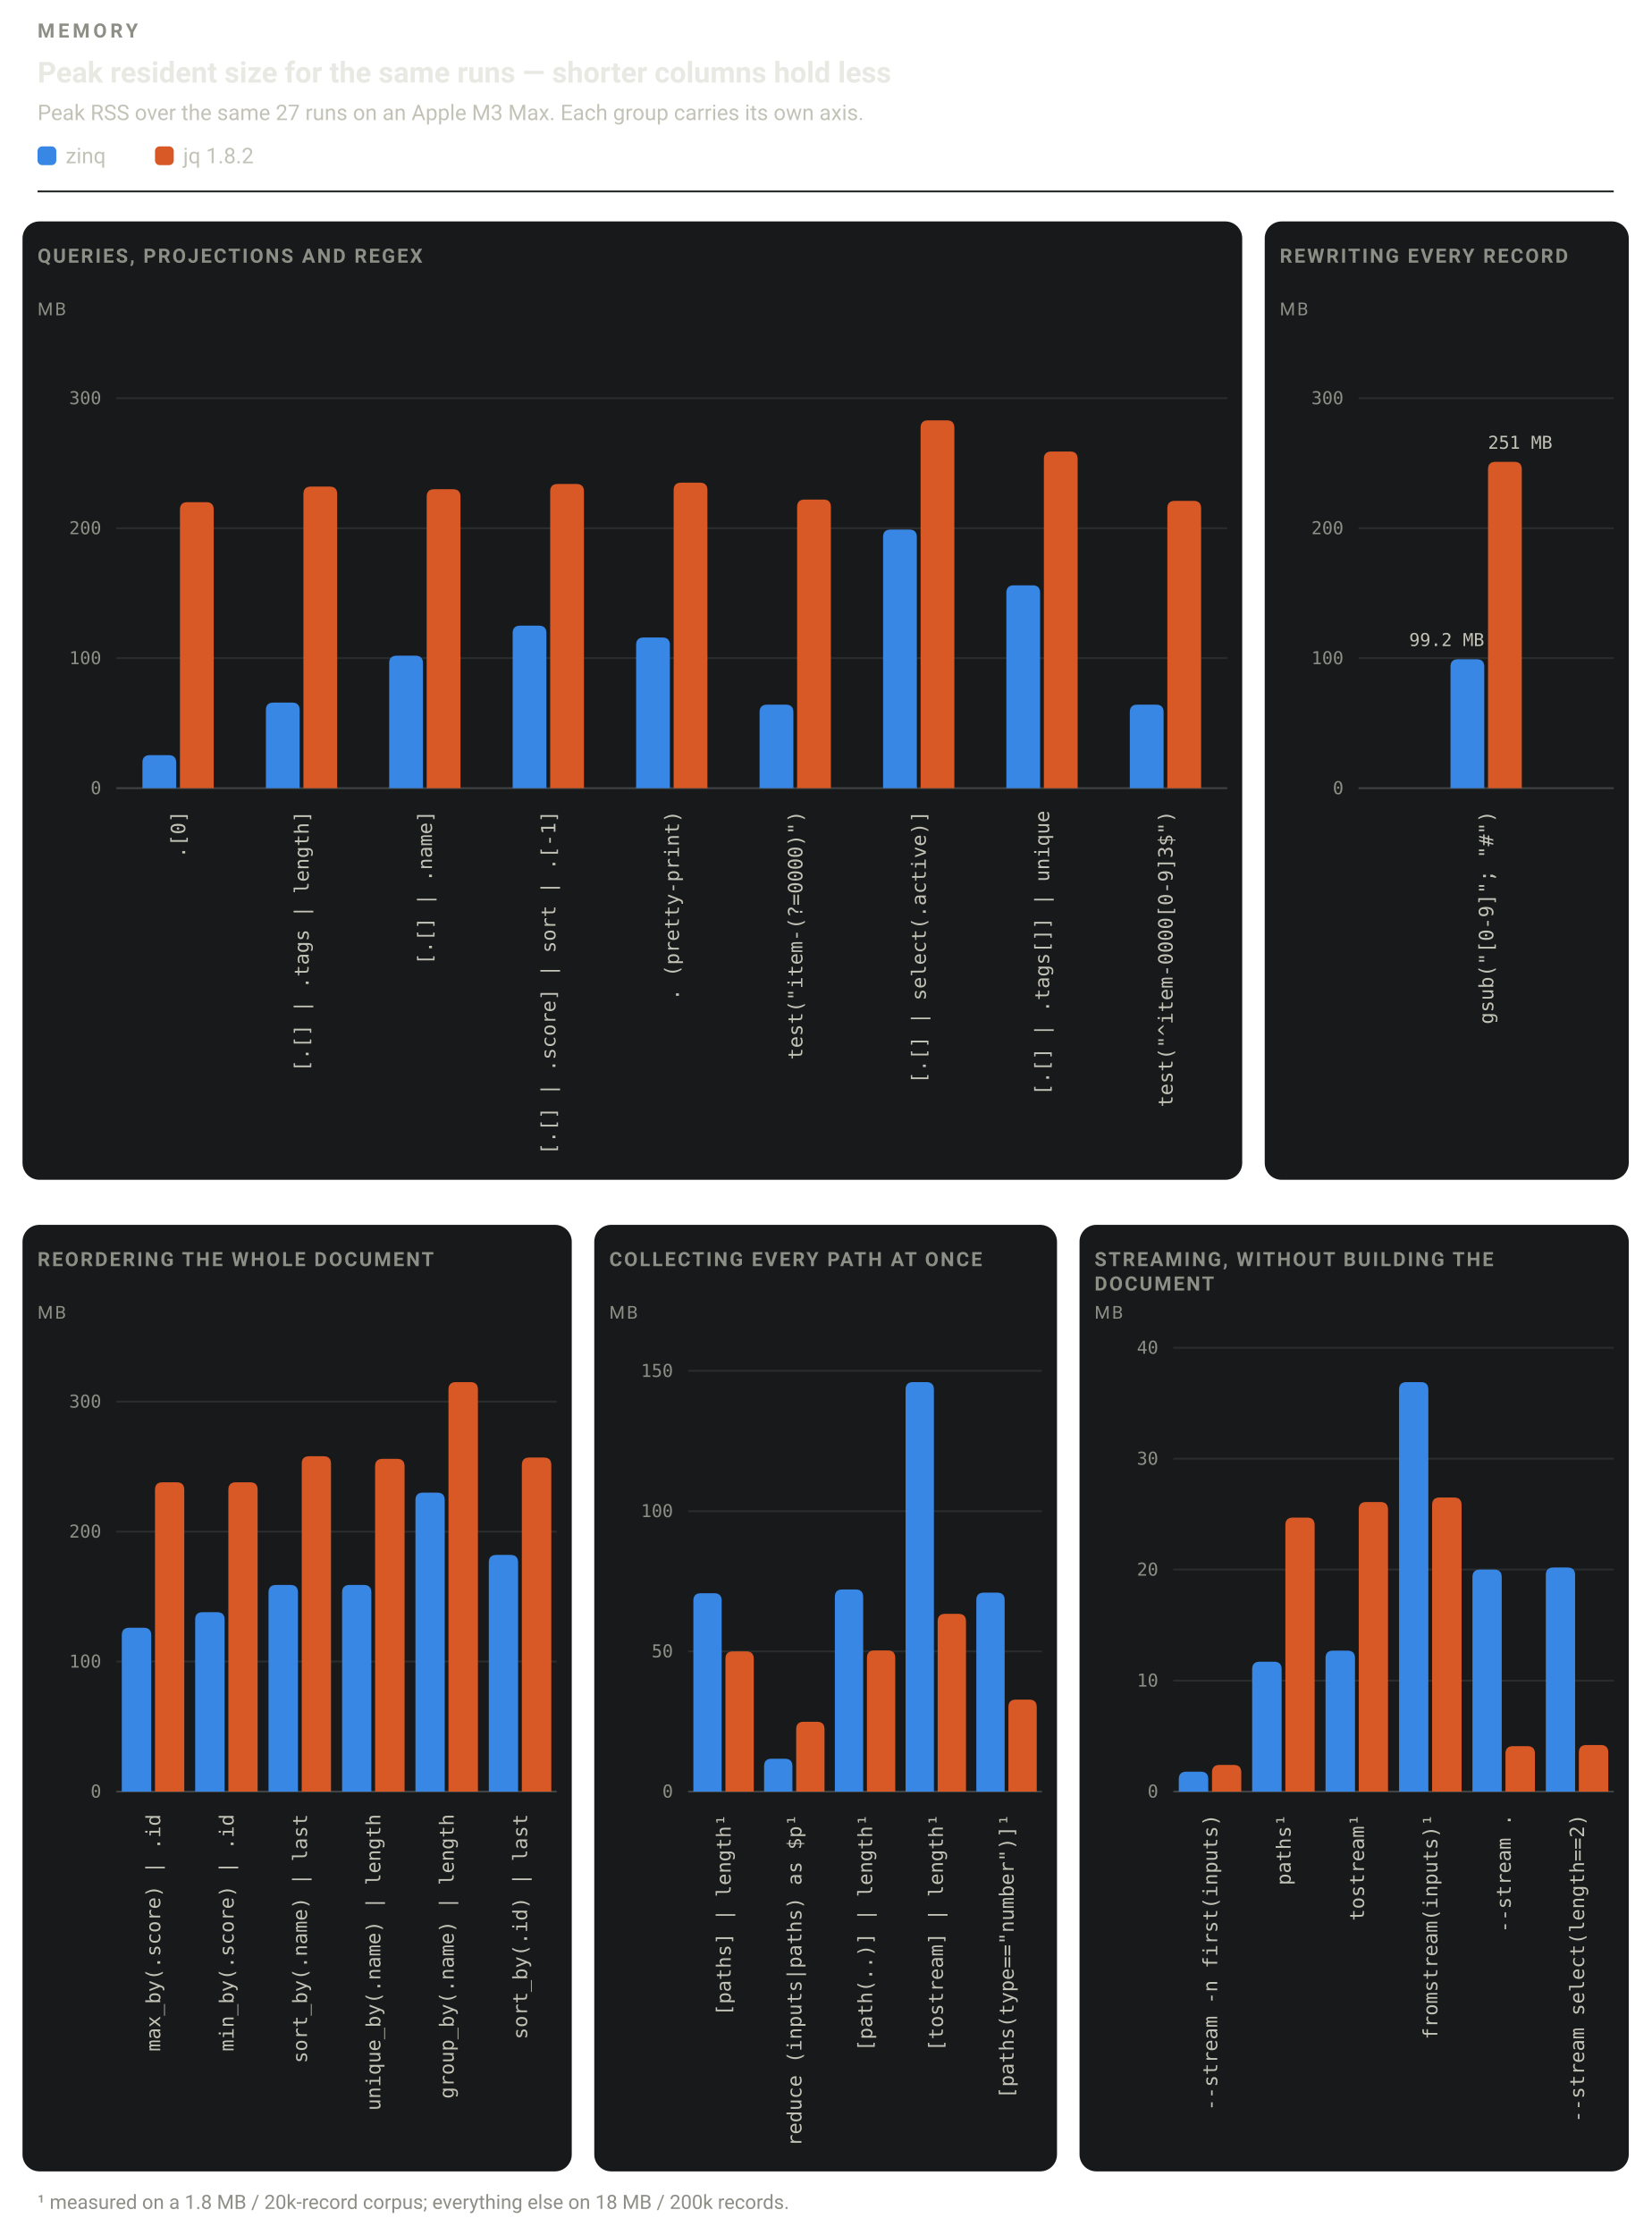
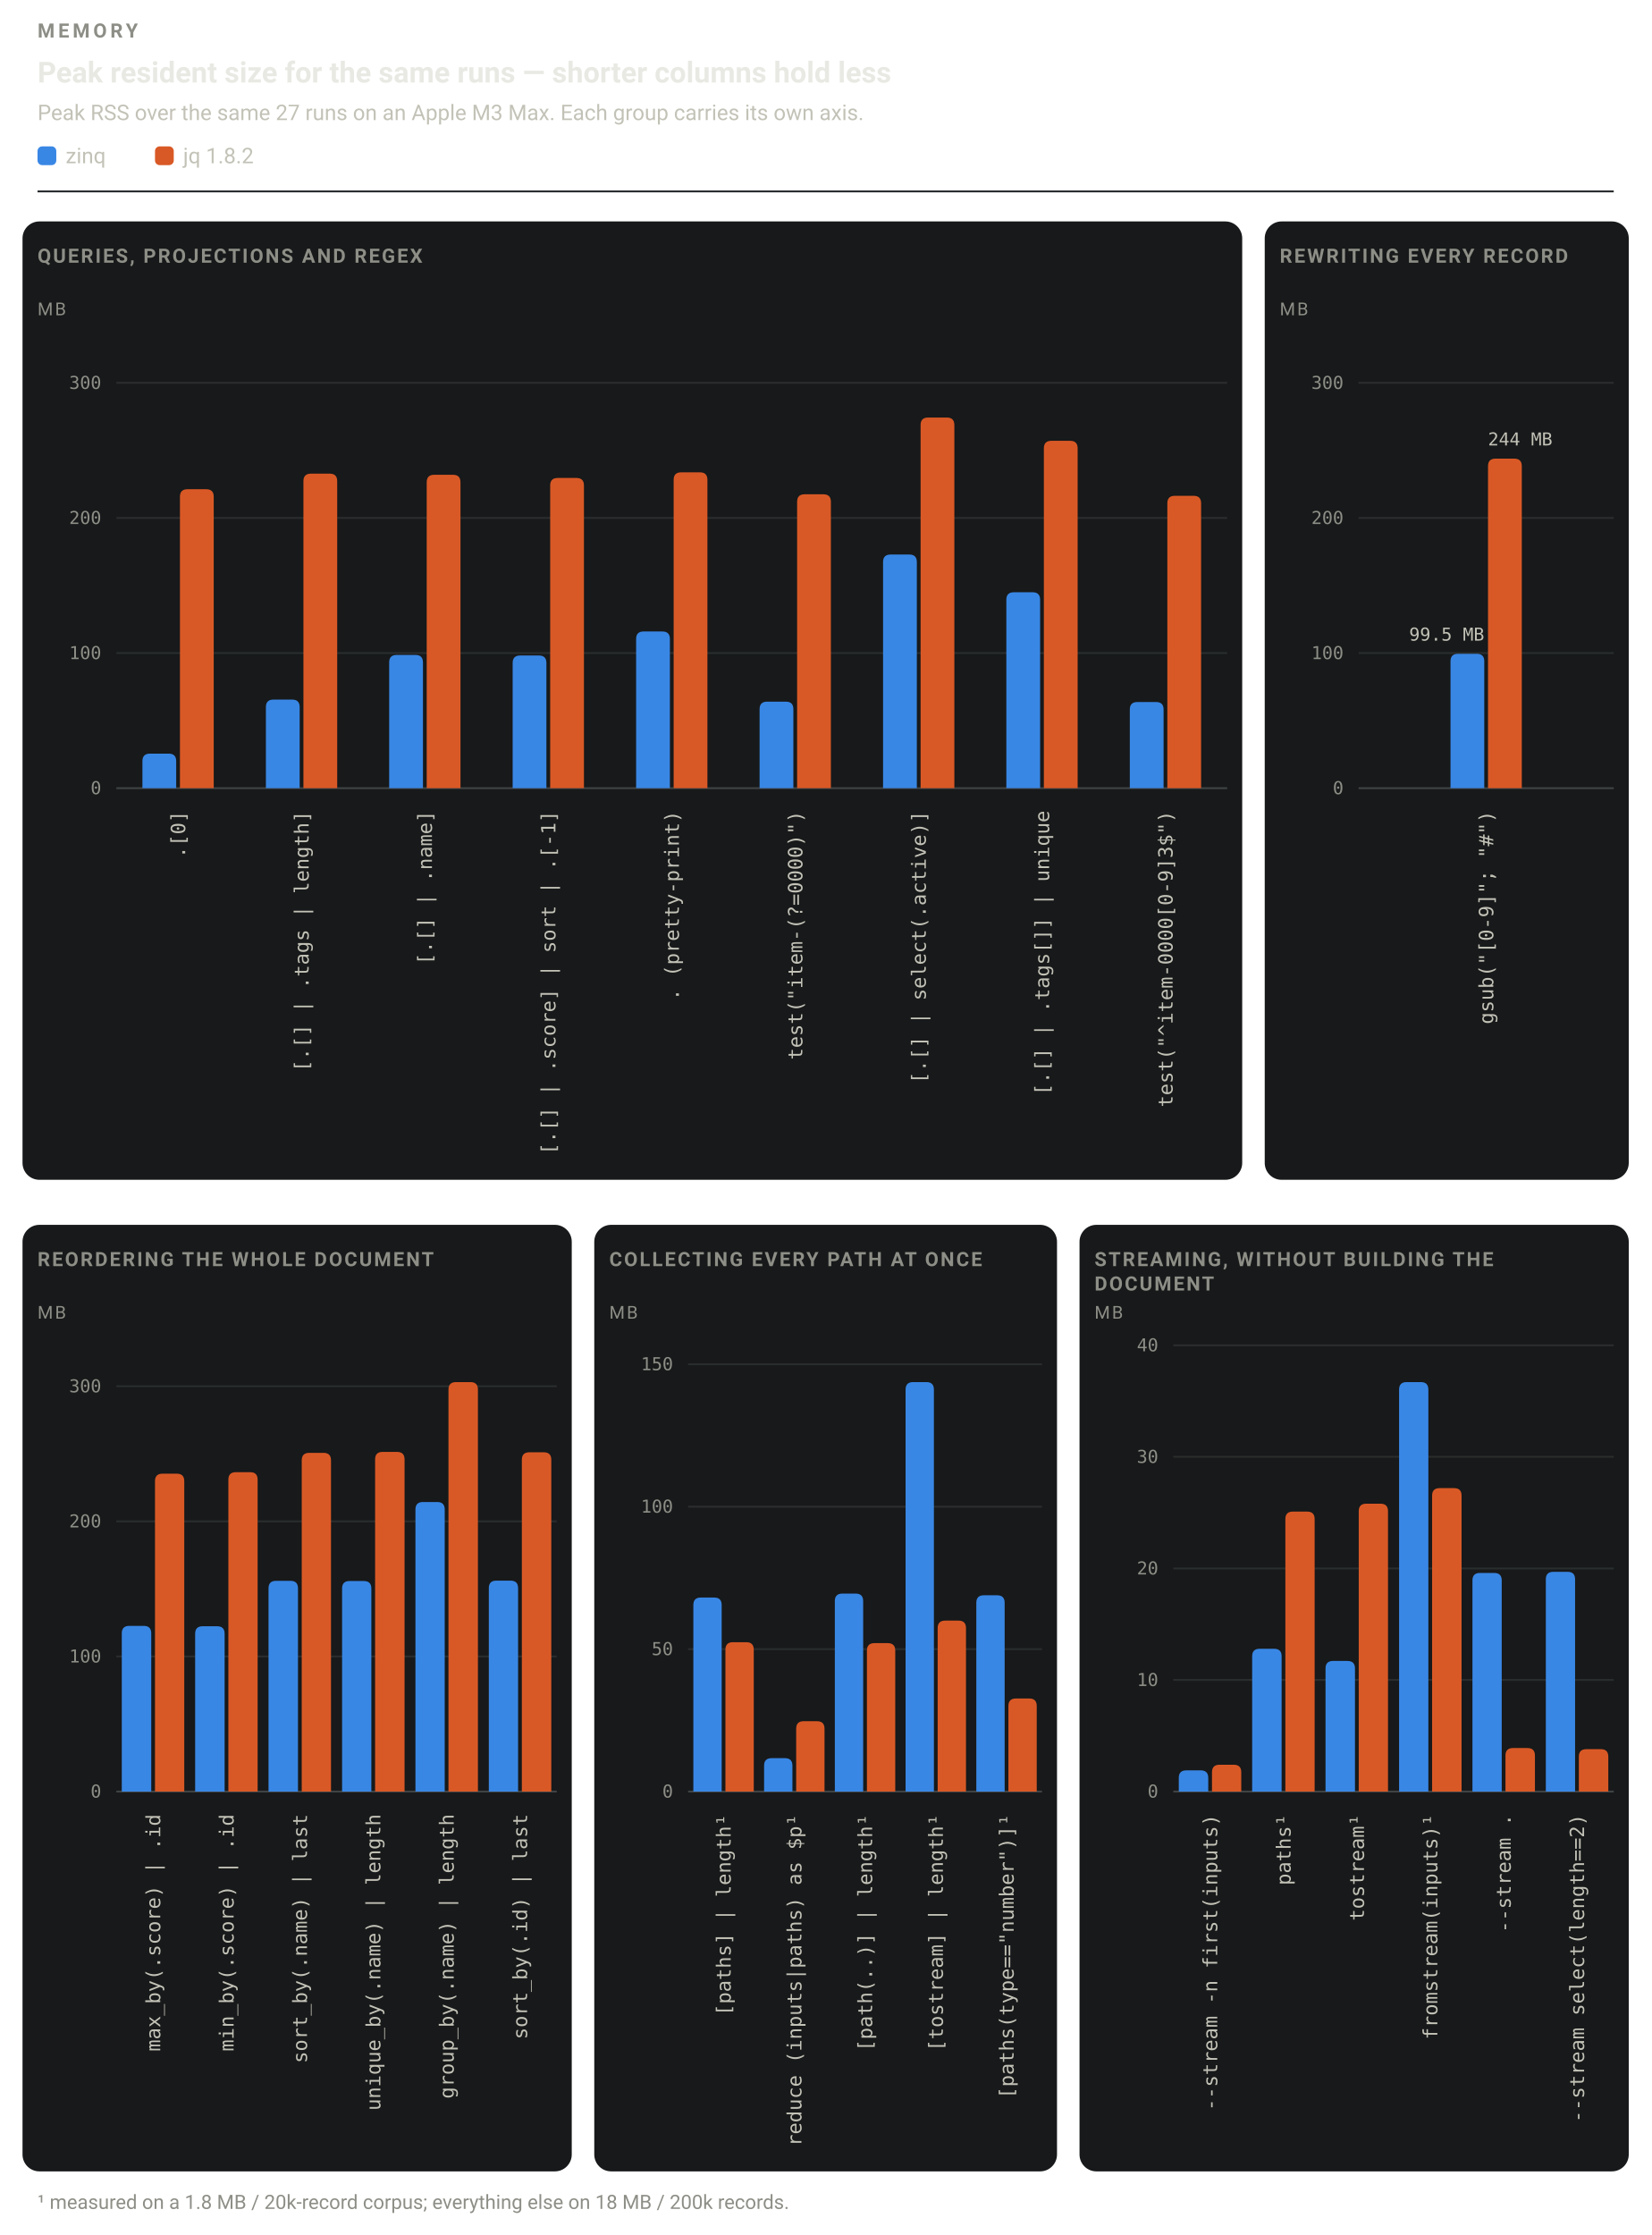
<svg xmlns="http://www.w3.org/2000/svg" width="880" height="1191" viewBox="0 0 880 1191" role="img" aria-label="Peak resident memory for the same 27 runs, zinq against jq 1.8.2. zinq is ahead on 20 of 27 for memory held.">
  <text x="20" y="20" font-family="ui-sans-serif, system-ui, -apple-system, Segoe UI, Roboto, sans-serif" font-size="10.5" font-weight="600" letter-spacing="1.8" fill="#8d8e86">MEMORY</text>
  <text x="20" y="44" font-family="ui-sans-serif, system-ui, -apple-system, Segoe UI, Roboto, sans-serif" font-size="15.5" font-weight="600" fill="#e9e9e4">Peak resident size for the same runs — shorter columns hold less</text>
  <text x="20" y="64" font-family="ui-sans-serif, system-ui, -apple-system, Segoe UI, Roboto, sans-serif" font-size="11.5" fill="#c3c2b7">Peak RSS over the same 27 runs on an Apple M3 Max. Each group carries its own axis.</text>
  <rect x="20" y="78" width="10" height="10" rx="2.5" fill="#3987e5" />
  <text x="35" y="87" font-family="ui-sans-serif, system-ui, -apple-system, Segoe UI, Roboto, sans-serif" font-size="11.5" fill="#c3c2b7">zinq</text>
  <rect x="82.6" y="78" width="10" height="10" rx="2.5" fill="#d95926" />
  <text x="97.6" y="87" font-family="ui-sans-serif, system-ui, -apple-system, Segoe UI, Roboto, sans-serif" font-size="11.5" fill="#c3c2b7">jq 1.8.2</text>
  <line x1="20" y1="102" x2="860" y2="102" stroke="#26292a" stroke-width="1" />
  <rect x="12.0" y="118" width="650.0" height="510.7" rx="9" fill="#17191a" />
  <text x="20" y="140" font-family="ui-sans-serif, system-ui, -apple-system, Segoe UI, Roboto, sans-serif" font-size="10.5" font-weight="600" letter-spacing="1" fill="#8d8e86">QUERIES, PROJECTIONS AND REGEX</text>
  <text x="20" y="168" font-family="ui-sans-serif, system-ui, -apple-system, Segoe UI, Roboto, sans-serif" font-size="9.5" letter-spacing="1" fill="#8d8e86">MB</text>
  <text x="54" y="423.2" font-family="ui-monospace, SFMono-Regular, Menlo, Consolas, monospace" font-size="9.5" text-anchor="end" fill="#8d8e86">0</text>
-   <line x1="62.0" y1="350.7" x2="654.0" y2="350.7" stroke="#2a2d2d" stroke-width="1" />
-   <text x="54" y="353.936" font-family="ui-monospace, SFMono-Regular, Menlo, Consolas, monospace" font-size="9.5" text-anchor="end" fill="#8d8e86">100</text>
-   <line x1="62.0" y1="281.5" x2="654.0" y2="281.5" stroke="#2a2d2d" stroke-width="1" />
-   <text x="54" y="284.672" font-family="ui-monospace, SFMono-Regular, Menlo, Consolas, monospace" font-size="9.5" text-anchor="end" fill="#8d8e86">200</text>
-   <line x1="62.0" y1="212.2" x2="654.0" y2="212.2" stroke="#2a2d2d" stroke-width="1" />
-   <text x="54" y="215.408" font-family="ui-monospace, SFMono-Regular, Menlo, Consolas, monospace" font-size="9.5" text-anchor="end" fill="#8d8e86">300</text>
+   <line x1="62.0" y1="348.0" x2="654.0" y2="348.0" stroke="#2a2d2d" stroke-width="1" />
+   <text x="54" y="351.217" font-family="ui-monospace, SFMono-Regular, Menlo, Consolas, monospace" font-size="9.5" text-anchor="end" fill="#8d8e86">100</text>
+   <line x1="62.0" y1="276.0" x2="654.0" y2="276.0" stroke="#2a2d2d" stroke-width="1" />
+   <text x="54" y="279.233" font-family="ui-monospace, SFMono-Regular, Menlo, Consolas, monospace" font-size="9.5" text-anchor="end" fill="#8d8e86">200</text>
+   <line x1="62.0" y1="204.0" x2="654.0" y2="204.0" stroke="#2a2d2d" stroke-width="1" />
+   <text x="54" y="207.25" font-family="ui-monospace, SFMono-Regular, Menlo, Consolas, monospace" font-size="9.5" text-anchor="end" fill="#8d8e86">300</text>
  <line x1="62.0" y1="420.0" x2="654.0" y2="420.0" stroke="#3f4344" stroke-width="1" />
-   <path d="M75.9 420.0L75.9 406.4Q75.9 402.4 79.9 402.4L89.9 402.4Q93.9 402.4 93.9 406.4L93.9 420.0Z" fill="#3987e5" />
-   <path d="M95.9 420.0L95.9 271.6Q95.9 267.6 99.9 267.6L109.9 267.6Q113.9 267.6 113.9 271.6L113.9 420.0Z" fill="#d95926" />
-   <path d="M141.7 420.0L141.7 378.4Q141.7 374.4 145.7 374.4L155.7 374.4Q159.7 374.4 159.7 378.4L159.7 420.0Z" fill="#3987e5" />
-   <path d="M161.7 420.0L161.7 263.3Q161.7 259.3 165.7 259.3L175.7 259.3Q179.7 259.3 179.7 263.3L179.7 420.0Z" fill="#d95926" />
-   <path d="M207.4 420.0L207.4 353.4Q207.4 349.4 211.4 349.4L221.4 349.4Q225.4 349.4 225.4 353.4L225.4 420.0Z" fill="#3987e5" />
-   <path d="M227.4 420.0L227.4 264.7Q227.4 260.7 231.4 260.7L241.4 260.7Q245.4 260.7 245.4 264.7L245.4 420.0Z" fill="#d95926" />
-   <path d="M273.2 420.0L273.2 337.4Q273.2 333.4 277.2 333.4L287.2 333.4Q291.2 333.4 291.2 337.4L291.2 420.0Z" fill="#3987e5" />
-   <path d="M293.2 420.0L293.2 261.9Q293.2 257.9 297.2 257.9L307.2 257.9Q311.2 257.9 311.2 261.9L311.2 420.0Z" fill="#d95926" />
-   <path d="M339.0 420.0L339.0 343.7Q339.0 339.7 343.0 339.7L353.0 339.7Q357.0 339.7 357.0 343.7L357.0 420.0Z" fill="#3987e5" />
-   <path d="M359.0 420.0L359.0 261.2Q359.0 257.2 363.0 257.2L373.0 257.2Q377.0 257.2 377.0 261.2L377.0 420.0Z" fill="#d95926" />
-   <path d="M404.8 420.0L404.8 379.5Q404.8 375.5 408.8 375.5L418.8 375.5Q422.8 375.5 422.8 379.5L422.8 420.0Z" fill="#3987e5" />
-   <path d="M424.8 420.0L424.8 270.2Q424.8 266.2 428.8 266.2L438.8 266.2Q442.8 266.2 442.8 270.2L442.8 420.0Z" fill="#d95926" />
-   <path d="M470.6 420.0L470.6 286.2Q470.6 282.2 474.6 282.2L484.6 282.2Q488.6 282.2 488.6 286.2L488.6 420.0Z" fill="#3987e5" />
-   <path d="M490.6 420.0L490.6 228.0Q490.6 224.0 494.6 224.0L504.6 224.0Q508.6 224.0 508.6 228.0L508.6 420.0Z" fill="#d95926" />
-   <path d="M536.3 420.0L536.3 315.9Q536.3 311.9 540.3 311.9L550.3 311.9Q554.3 311.9 554.3 315.9L554.3 420.0Z" fill="#3987e5" />
-   <path d="M556.3 420.0L556.3 244.6Q556.3 240.6 560.3 240.6L570.3 240.6Q574.3 240.6 574.3 244.6L574.3 420.0Z" fill="#d95926" />
-   <path d="M602.1 420.0L602.1 379.5Q602.1 375.5 606.1 375.5L616.1 375.5Q620.1 375.5 620.1 379.5L620.1 420.0Z" fill="#3987e5" />
-   <path d="M622.1 420.0L622.1 270.9Q622.1 266.9 626.1 266.9L636.1 266.9Q640.1 266.9 640.1 270.9L640.1 420.0Z" fill="#d95926" />
+   <path d="M75.9 420.0L75.9 405.6Q75.9 401.6 79.9 401.6L89.9 401.6Q93.9 401.6 93.9 405.6L93.9 420.0Z" fill="#3987e5" />
+   <path d="M95.9 420.0L95.9 264.7Q95.9 260.7 99.9 260.7L109.9 260.7Q113.9 260.7 113.9 264.7L113.9 420.0Z" fill="#d95926" />
+   <path d="M141.7 420.0L141.7 376.8Q141.7 372.8 145.7 372.8L155.7 372.8Q159.7 372.8 159.7 376.8L159.7 420.0Z" fill="#3987e5" />
+   <path d="M161.7 420.0L161.7 256.4Q161.7 252.4 165.7 252.4L175.7 252.4Q179.7 252.4 179.7 256.4L179.7 420.0Z" fill="#d95926" />
+   <path d="M207.4 420.0L207.4 353.0Q207.4 349.0 211.4 349.0L221.4 349.0Q225.4 349.0 225.4 353.0L225.4 420.0Z" fill="#3987e5" />
+   <path d="M227.4 420.0L227.4 257.0Q227.4 253.0 231.4 253.0L241.4 253.0Q245.4 253.0 245.4 257.0L245.4 420.0Z" fill="#d95926" />
+   <path d="M273.2 420.0L273.2 353.3Q273.2 349.3 277.2 349.3L287.2 349.3Q291.2 349.3 291.2 353.3L291.2 420.0Z" fill="#3987e5" />
+   <path d="M293.2 420.0L293.2 258.7Q293.2 254.7 297.2 254.7L307.2 254.7Q311.2 254.7 311.2 258.7L311.2 420.0Z" fill="#d95926" />
+   <path d="M339.0 420.0L339.0 340.5Q339.0 336.5 343.0 336.5L353.0 336.5Q357.0 336.5 357.0 340.5L357.0 420.0Z" fill="#3987e5" />
+   <path d="M359.0 420.0L359.0 255.7Q359.0 251.7 363.0 251.7L373.0 251.7Q377.0 251.7 377.0 255.7L377.0 420.0Z" fill="#d95926" />
+   <path d="M404.8 420.0L404.8 377.9Q404.8 373.9 408.8 373.9L418.8 373.9Q422.8 373.9 422.8 377.9L422.8 420.0Z" fill="#3987e5" />
+   <path d="M424.8 420.0L424.8 267.4Q424.8 263.4 428.8 263.4L438.8 263.4Q442.8 263.4 442.8 267.4L442.8 420.0Z" fill="#d95926" />
+   <path d="M470.6 420.0L470.6 299.5Q470.6 295.5 474.6 295.5L484.6 295.5Q488.6 295.5 488.6 299.5L488.6 420.0Z" fill="#3987e5" />
+   <path d="M490.6 420.0L490.6 226.5Q490.6 222.5 494.6 222.5L504.6 222.5Q508.6 222.5 508.6 226.5L508.6 420.0Z" fill="#d95926" />
+   <path d="M536.3 420.0L536.3 319.6Q536.3 315.6 540.3 315.6L550.3 315.6Q554.3 315.6 554.3 319.6L554.3 420.0Z" fill="#3987e5" />
+   <path d="M556.3 420.0L556.3 238.9Q556.3 234.9 560.3 234.9L570.3 234.9Q574.3 234.9 574.3 238.9L574.3 420.0Z" fill="#d95926" />
+   <path d="M602.1 420.0L602.1 378.1Q602.1 374.1 606.1 374.1L616.1 374.1Q620.1 374.1 620.1 378.1L620.1 420.0Z" fill="#3987e5" />
+   <path d="M622.1 420.0L622.1 268.2Q622.1 264.2 626.1 264.2L636.1 264.2Q640.1 264.2 640.1 268.2L640.1 420.0Z" fill="#d95926" />
  <text x="98.689" y="432" font-family="ui-monospace, SFMono-Regular, Menlo, Consolas, monospace" font-size="10.5" text-anchor="end" transform="rotate(-90 98.7 432.0)" fill="#c3c2b7">.[0]</text>
  <text x="164.467" y="432" font-family="ui-monospace, SFMono-Regular, Menlo, Consolas, monospace" font-size="10.5" text-anchor="end" transform="rotate(-90 164.5 432.0)" fill="#c3c2b7">[.[] | .tags | length]</text>
  <text x="230.244" y="432" font-family="ui-monospace, SFMono-Regular, Menlo, Consolas, monospace" font-size="10.5" text-anchor="end" transform="rotate(-90 230.2 432.0)" fill="#c3c2b7">[.[] | .name]</text>
  <text x="296.022" y="432" font-family="ui-monospace, SFMono-Regular, Menlo, Consolas, monospace" font-size="10.5" text-anchor="end" transform="rotate(-90 296.0 432.0)" fill="#c3c2b7">[.[] | .score] | sort | .[-1]</text>
  <text x="361.8" y="432" font-family="ui-monospace, SFMono-Regular, Menlo, Consolas, monospace" font-size="10.5" text-anchor="end" transform="rotate(-90 361.8 432.0)" fill="#c3c2b7">. (pretty-print)</text>
  <text x="427.578" y="432" font-family="ui-monospace, SFMono-Regular, Menlo, Consolas, monospace" font-size="10.5" text-anchor="end" transform="rotate(-90 427.6 432.0)" fill="#c3c2b7">test("item-(?=0000)")</text>
  <text x="493.356" y="432" font-family="ui-monospace, SFMono-Regular, Menlo, Consolas, monospace" font-size="10.5" text-anchor="end" transform="rotate(-90 493.4 432.0)" fill="#c3c2b7">[.[] | select(.active)]</text>
  <text x="559.133" y="432" font-family="ui-monospace, SFMono-Regular, Menlo, Consolas, monospace" font-size="10.5" text-anchor="end" transform="rotate(-90 559.1 432.0)" fill="#c3c2b7">[.[] | .tags[]] | unique</text>
  <text x="624.911" y="432" font-family="ui-monospace, SFMono-Regular, Menlo, Consolas, monospace" font-size="10.5" text-anchor="end" transform="rotate(-90 624.9 432.0)" fill="#c3c2b7">test("^item-0000[0-9]3$")</text>
  <rect x="674.0" y="118" width="194.0" height="510.7" rx="9" fill="#17191a" />
  <text x="682" y="140" font-family="ui-sans-serif, system-ui, -apple-system, Segoe UI, Roboto, sans-serif" font-size="10.5" font-weight="600" letter-spacing="1" fill="#8d8e86">REWRITING EVERY RECORD</text>
  <text x="682" y="168" font-family="ui-sans-serif, system-ui, -apple-system, Segoe UI, Roboto, sans-serif" font-size="9.5" letter-spacing="1" fill="#8d8e86">MB</text>
  <text x="716" y="423.2" font-family="ui-monospace, SFMono-Regular, Menlo, Consolas, monospace" font-size="9.5" text-anchor="end" fill="#8d8e86">0</text>
-   <line x1="724.0" y1="350.7" x2="860.0" y2="350.7" stroke="#2a2d2d" stroke-width="1" />
-   <text x="716" y="353.936" font-family="ui-monospace, SFMono-Regular, Menlo, Consolas, monospace" font-size="9.5" text-anchor="end" fill="#8d8e86">100</text>
-   <line x1="724.0" y1="281.5" x2="860.0" y2="281.5" stroke="#2a2d2d" stroke-width="1" />
-   <text x="716" y="284.672" font-family="ui-monospace, SFMono-Regular, Menlo, Consolas, monospace" font-size="9.5" text-anchor="end" fill="#8d8e86">200</text>
-   <line x1="724.0" y1="212.2" x2="860.0" y2="212.2" stroke="#2a2d2d" stroke-width="1" />
-   <text x="716" y="215.408" font-family="ui-monospace, SFMono-Regular, Menlo, Consolas, monospace" font-size="9.5" text-anchor="end" fill="#8d8e86">300</text>
+   <line x1="724.0" y1="348.0" x2="860.0" y2="348.0" stroke="#2a2d2d" stroke-width="1" />
+   <text x="716" y="351.217" font-family="ui-monospace, SFMono-Regular, Menlo, Consolas, monospace" font-size="9.5" text-anchor="end" fill="#8d8e86">100</text>
+   <line x1="724.0" y1="276.0" x2="860.0" y2="276.0" stroke="#2a2d2d" stroke-width="1" />
+   <text x="716" y="279.233" font-family="ui-monospace, SFMono-Regular, Menlo, Consolas, monospace" font-size="9.5" text-anchor="end" fill="#8d8e86">200</text>
+   <line x1="724.0" y1="204.0" x2="860.0" y2="204.0" stroke="#2a2d2d" stroke-width="1" />
+   <text x="716" y="207.25" font-family="ui-monospace, SFMono-Regular, Menlo, Consolas, monospace" font-size="9.5" text-anchor="end" fill="#8d8e86">300</text>
  <line x1="724.0" y1="420.0" x2="860.0" y2="420.0" stroke="#3f4344" stroke-width="1" />
-   <path d="M773.0 420.0L773.0 355.3Q773.0 351.3 777.0 351.3L787.0 351.3Q791.0 351.3 791.0 355.3L791.0 420.0Z" fill="#3987e5" />
-   <path d="M793.0 420.0L793.0 250.1Q793.0 246.1 797.0 246.1L807.0 246.1Q811.0 246.1 811.0 250.1L811.0 420.0Z" fill="#d95926" />
-   <text x="791" y="344.29" font-family="ui-monospace, SFMono-Regular, Menlo, Consolas, monospace" font-size="9.5" text-anchor="end" fill="#c3c2b7">99.2 MB</text>
-   <text x="793" y="239.147" font-family="ui-monospace, SFMono-Regular, Menlo, Consolas, monospace" font-size="9.5" text-anchor="start" fill="#c3c2b7">251 MB</text>
+   <path d="M773.0 420.0L773.0 352.4Q773.0 348.4 777.0 348.4L787.0 348.4Q791.0 348.4 791.0 352.4L791.0 420.0Z" fill="#3987e5" />
+   <path d="M793.0 420.0L793.0 248.4Q793.0 244.4 797.0 244.4L807.0 244.4Q811.0 244.4 811.0 248.4L811.0 420.0Z" fill="#d95926" />
+   <text x="791" y="341.376" font-family="ui-monospace, SFMono-Regular, Menlo, Consolas, monospace" font-size="9.5" text-anchor="end" fill="#c3c2b7">99.5 MB</text>
+   <text x="793" y="237.36" font-family="ui-monospace, SFMono-Regular, Menlo, Consolas, monospace" font-size="9.5" text-anchor="start" fill="#c3c2b7">244 MB</text>
  <text x="795.8" y="432" font-family="ui-monospace, SFMono-Regular, Menlo, Consolas, monospace" font-size="10.5" text-anchor="end" transform="rotate(-90 795.8 432.0)" fill="#c3c2b7">gsub("[0-9]"; "#")</text>
  <rect x="12.0" y="652.7" width="292.7" height="504.4" rx="9" fill="#17191a" />
  <text x="20" y="674.7" font-family="ui-sans-serif, system-ui, -apple-system, Segoe UI, Roboto, sans-serif" font-size="10.5" font-weight="600" letter-spacing="1" fill="#8d8e86">REORDERING THE WHOLE DOCUMENT</text>
  <text x="20" y="702.7" font-family="ui-sans-serif, system-ui, -apple-system, Segoe UI, Roboto, sans-serif" font-size="9.5" letter-spacing="1" fill="#8d8e86">MB</text>
  <text x="54" y="957.9" font-family="ui-monospace, SFMono-Regular, Menlo, Consolas, monospace" font-size="9.5" text-anchor="end" fill="#8d8e86">0</text>
-   <line x1="62.0" y1="885.4" x2="296.7" y2="885.4" stroke="#2a2d2d" stroke-width="1" />
-   <text x="54" y="888.636" font-family="ui-monospace, SFMono-Regular, Menlo, Consolas, monospace" font-size="9.5" text-anchor="end" fill="#8d8e86">100</text>
-   <line x1="62.0" y1="816.2" x2="296.7" y2="816.2" stroke="#2a2d2d" stroke-width="1" />
-   <text x="54" y="819.372" font-family="ui-monospace, SFMono-Regular, Menlo, Consolas, monospace" font-size="9.5" text-anchor="end" fill="#8d8e86">200</text>
-   <line x1="62.0" y1="746.9" x2="296.7" y2="746.9" stroke="#2a2d2d" stroke-width="1" />
-   <text x="54" y="750.108" font-family="ui-monospace, SFMono-Regular, Menlo, Consolas, monospace" font-size="9.5" text-anchor="end" fill="#8d8e86">300</text>
+   <line x1="62.0" y1="882.7" x2="296.7" y2="882.7" stroke="#2a2d2d" stroke-width="1" />
+   <text x="54" y="885.917" font-family="ui-monospace, SFMono-Regular, Menlo, Consolas, monospace" font-size="9.5" text-anchor="end" fill="#8d8e86">100</text>
+   <line x1="62.0" y1="810.7" x2="296.7" y2="810.7" stroke="#2a2d2d" stroke-width="1" />
+   <text x="54" y="813.933" font-family="ui-monospace, SFMono-Regular, Menlo, Consolas, monospace" font-size="9.5" text-anchor="end" fill="#8d8e86">200</text>
+   <line x1="62.0" y1="738.7" x2="296.7" y2="738.7" stroke="#2a2d2d" stroke-width="1" />
+   <text x="54" y="741.95" font-family="ui-monospace, SFMono-Regular, Menlo, Consolas, monospace" font-size="9.5" text-anchor="end" fill="#8d8e86">300</text>
  <line x1="62.0" y1="954.7" x2="296.7" y2="954.7" stroke="#3f4344" stroke-width="1" />
-   <path d="M64.9 954.7L64.9 871.4Q64.9 867.4 68.9 867.4L76.6 867.4Q80.6 867.4 80.6 871.4L80.6 954.7Z" fill="#3987e5" />
-   <path d="M82.6 954.7L82.6 793.9Q82.6 789.9 86.6 789.9L94.2 789.9Q98.2 789.9 98.2 793.9L98.2 954.7Z" fill="#d95926" />
-   <path d="M104.0 954.7L104.0 863.1Q104.0 859.1 108.0 859.1L115.7 859.1Q119.7 859.1 119.7 863.1L119.7 954.7Z" fill="#3987e5" />
-   <path d="M121.7 954.7L121.7 793.9Q121.7 789.9 125.7 789.9L133.3 789.9Q137.3 789.9 137.3 793.9L137.3 954.7Z" fill="#d95926" />
-   <path d="M143.1 954.7L143.1 848.6Q143.1 844.6 147.1 844.6L154.8 844.6Q158.8 844.6 158.8 848.6L158.8 954.7Z" fill="#3987e5" />
-   <path d="M160.8 954.7L160.8 780.0Q160.8 776.0 164.8 776.0L172.4 776.0Q176.4 776.0 176.4 780.0L176.4 954.7Z" fill="#d95926" />
-   <path d="M182.3 954.7L182.3 848.6Q182.3 844.6 186.3 844.6L193.9 844.6Q197.9 844.6 197.9 848.6L197.9 954.7Z" fill="#3987e5" />
-   <path d="M199.9 954.7L199.9 781.4Q199.9 777.4 203.9 777.4L211.6 777.4Q215.6 777.4 215.6 781.4L215.6 954.7Z" fill="#d95926" />
-   <path d="M221.4 954.7L221.4 799.4Q221.4 795.4 225.4 795.4L233.0 795.4Q237.0 795.4 237.0 799.4L237.0 954.7Z" fill="#3987e5" />
+   <path d="M64.9 954.7L64.9 870.4Q64.9 866.4 68.9 866.4L76.6 866.4Q80.6 866.4 80.6 870.4L80.6 954.7Z" fill="#3987e5" />
+   <path d="M82.6 954.7L82.6 789.3Q82.6 785.3 86.6 785.3L94.2 785.3Q98.2 785.3 98.2 789.3L98.2 954.7Z" fill="#d95926" />
+   <path d="M104.0 954.7L104.0 870.6Q104.0 866.6 108.0 866.6L115.7 866.6Q119.7 866.6 119.7 870.6L119.7 954.7Z" fill="#3987e5" />
+   <path d="M121.7 954.7L121.7 788.5Q121.7 784.5 125.7 784.5L133.3 784.5Q137.3 784.5 137.3 788.5L137.3 954.7Z" fill="#d95926" />
+   <path d="M143.1 954.7L143.1 846.4Q143.1 842.4 147.1 842.4L154.8 842.4Q158.8 842.4 158.8 846.4L158.8 954.7Z" fill="#3987e5" />
+   <path d="M160.8 954.7L160.8 778.2Q160.8 774.2 164.8 774.2L172.4 774.2Q176.4 774.2 176.4 778.2L176.4 954.7Z" fill="#d95926" />
+   <path d="M182.3 954.7L182.3 846.5Q182.3 842.5 186.3 842.5L193.9 842.5Q197.9 842.5 197.9 846.5L197.9 954.7Z" fill="#3987e5" />
+   <path d="M199.9 954.7L199.9 777.7Q199.9 773.7 203.9 773.7L211.6 773.7Q215.6 773.7 215.6 777.7L215.6 954.7Z" fill="#d95926" />
+   <path d="M221.4 954.7L221.4 804.4Q221.4 800.4 225.4 800.4L233.0 800.4Q237.0 800.4 237.0 804.4L237.0 954.7Z" fill="#3987e5" />
  <path d="M239.0 954.7L239.0 740.5Q239.0 736.5 243.0 736.5L250.7 736.5Q254.7 736.5 254.7 740.5L254.7 954.7Z" fill="#d95926" />
-   <path d="M260.5 954.7L260.5 832.6Q260.5 828.6 264.5 828.6L272.1 828.6Q276.1 828.6 276.1 832.6L276.1 954.7Z" fill="#3987e5" />
-   <path d="M278.1 954.7L278.1 780.7Q278.1 776.7 282.1 776.7L289.8 776.7Q293.8 776.7 293.8 780.7L293.8 954.7Z" fill="#d95926" />
+   <path d="M260.5 954.7L260.5 846.3Q260.5 842.3 264.5 842.3L272.1 842.3Q276.1 842.3 276.1 846.3L276.1 954.7Z" fill="#3987e5" />
+   <path d="M278.1 954.7L278.1 777.9Q278.1 773.9 282.1 773.9L289.8 773.9Q293.8 773.9 293.8 777.9L293.8 954.7Z" fill="#d95926" />
  <text x="85.359" y="966.7" font-family="ui-monospace, SFMono-Regular, Menlo, Consolas, monospace" font-size="10.5" text-anchor="end" transform="rotate(-90 85.4 966.7)" fill="#c3c2b7">max_by(.score) | .id</text>
  <text x="124.476" y="966.7" font-family="ui-monospace, SFMono-Regular, Menlo, Consolas, monospace" font-size="10.5" text-anchor="end" transform="rotate(-90 124.5 966.7)" fill="#c3c2b7">min_by(.score) | .id</text>
  <text x="163.594" y="966.7" font-family="ui-monospace, SFMono-Regular, Menlo, Consolas, monospace" font-size="10.5" text-anchor="end" transform="rotate(-90 163.6 966.7)" fill="#c3c2b7">sort_by(.name) | last</text>
  <text x="202.712" y="966.7" font-family="ui-monospace, SFMono-Regular, Menlo, Consolas, monospace" font-size="10.5" text-anchor="end" transform="rotate(-90 202.7 966.7)" fill="#c3c2b7">unique_by(.name) | length</text>
  <text x="241.829" y="966.7" font-family="ui-monospace, SFMono-Regular, Menlo, Consolas, monospace" font-size="10.5" text-anchor="end" transform="rotate(-90 241.8 966.7)" fill="#c3c2b7">group_by(.name) | length</text>
  <text x="280.947" y="966.7" font-family="ui-monospace, SFMono-Regular, Menlo, Consolas, monospace" font-size="10.5" text-anchor="end" transform="rotate(-90 280.9 966.7)" fill="#c3c2b7">sort_by(.id) | last</text>
  <rect x="316.7" y="652.7" width="246.6" height="504.4" rx="9" fill="#17191a" />
  <text x="324.706" y="674.7" font-family="ui-sans-serif, system-ui, -apple-system, Segoe UI, Roboto, sans-serif" font-size="10.5" font-weight="600" letter-spacing="1" fill="#8d8e86">COLLECTING EVERY PATH AT ONCE</text>
  <text x="324.706" y="702.7" font-family="ui-sans-serif, system-ui, -apple-system, Segoe UI, Roboto, sans-serif" font-size="9.5" letter-spacing="1" fill="#8d8e86">MB</text>
  <text x="358.706" y="957.9" font-family="ui-monospace, SFMono-Regular, Menlo, Consolas, monospace" font-size="9.5" text-anchor="end" fill="#8d8e86">0</text>
-   <line x1="366.7" y1="880.0" x2="555.3" y2="880.0" stroke="#2a2d2d" stroke-width="1" />
-   <text x="358.706" y="883.18" font-family="ui-monospace, SFMono-Regular, Menlo, Consolas, monospace" font-size="9.5" text-anchor="end" fill="#8d8e86">50</text>
-   <line x1="366.7" y1="805.3" x2="555.3" y2="805.3" stroke="#2a2d2d" stroke-width="1" />
-   <text x="358.706" y="808.46" font-family="ui-monospace, SFMono-Regular, Menlo, Consolas, monospace" font-size="9.5" text-anchor="end" fill="#8d8e86">100</text>
-   <line x1="366.7" y1="730.5" x2="555.3" y2="730.5" stroke="#2a2d2d" stroke-width="1" />
-   <text x="358.706" y="733.741" font-family="ui-monospace, SFMono-Regular, Menlo, Consolas, monospace" font-size="9.5" text-anchor="end" fill="#8d8e86">150</text>
+   <line x1="366.7" y1="878.8" x2="555.3" y2="878.8" stroke="#2a2d2d" stroke-width="1" />
+   <text x="358.706" y="881.984" font-family="ui-monospace, SFMono-Regular, Menlo, Consolas, monospace" font-size="9.5" text-anchor="end" fill="#8d8e86">50</text>
+   <line x1="366.7" y1="802.9" x2="555.3" y2="802.9" stroke="#2a2d2d" stroke-width="1" />
+   <text x="358.706" y="806.069" font-family="ui-monospace, SFMono-Regular, Menlo, Consolas, monospace" font-size="9.5" text-anchor="end" fill="#8d8e86">100</text>
+   <line x1="366.7" y1="727.0" x2="555.3" y2="727.0" stroke="#2a2d2d" stroke-width="1" />
+   <text x="358.706" y="730.153" font-family="ui-monospace, SFMono-Regular, Menlo, Consolas, monospace" font-size="9.5" text-anchor="end" fill="#8d8e86">150</text>
  <line x1="366.7" y1="954.7" x2="555.3" y2="954.7" stroke="#3f4344" stroke-width="1" />
-   <path d="M369.5 954.7L369.5 853.0Q369.5 849.0 373.5 849.0L380.6 849.0Q384.6 849.0 384.6 853.0L384.6 954.7Z" fill="#3987e5" />
-   <path d="M386.6 954.7L386.6 884.0Q386.6 880.0 390.6 880.0L397.7 880.0Q401.7 880.0 401.7 884.0L401.7 954.7Z" fill="#d95926" />
-   <path d="M407.2 954.7L407.2 941.2Q407.2 937.2 411.2 937.2L418.3 937.2Q422.3 937.2 422.3 941.2L422.3 954.7Z" fill="#3987e5" />
-   <path d="M424.3 954.7L424.3 921.5Q424.3 917.5 428.3 917.5L435.4 917.5Q439.4 917.5 439.4 921.5L439.4 954.7Z" fill="#d95926" />
-   <path d="M444.9 954.7L444.9 851.0Q444.9 847.0 448.9 847.0L456.0 847.0Q460.0 847.0 460.0 851.0L460.0 954.7Z" fill="#3987e5" />
-   <path d="M462.0 954.7L462.0 883.5Q462.0 879.5 466.0 879.5L473.1 879.5Q477.1 879.5 477.1 883.5L477.1 954.7Z" fill="#d95926" />
+   <path d="M369.5 954.7L369.5 855.3Q369.5 851.3 373.5 851.3L380.6 851.3Q384.6 851.3 384.6 855.3L384.6 954.7Z" fill="#3987e5" />
+   <path d="M386.6 954.7L386.6 879.1Q386.6 875.1 390.6 875.1L397.7 875.1Q401.7 875.1 401.7 879.1L401.7 954.7Z" fill="#d95926" />
+   <path d="M407.2 954.7L407.2 940.9Q407.2 936.9 411.2 936.9L418.3 936.9Q422.3 936.9 422.3 940.9L422.3 954.7Z" fill="#3987e5" />
+   <path d="M424.3 954.7L424.3 921.2Q424.3 917.2 428.3 917.2L435.4 917.2Q439.4 917.2 439.4 921.2L439.4 954.7Z" fill="#d95926" />
+   <path d="M444.9 954.7L444.9 853.2Q444.9 849.2 448.9 849.2L456.0 849.2Q460.0 849.2 460.0 853.2L460.0 954.7Z" fill="#3987e5" />
+   <path d="M462.0 954.7L462.0 879.6Q462.0 875.6 466.0 875.6L473.1 875.6Q477.1 875.6 477.1 879.6L477.1 954.7Z" fill="#d95926" />
  <path d="M482.6 954.7L482.6 740.5Q482.6 736.5 486.6 736.5L493.7 736.5Q497.7 736.5 497.7 740.5L497.7 954.7Z" fill="#3987e5" />
-   <path d="M499.7 954.7L499.7 864.0Q499.7 860.0 503.7 860.0L510.8 860.0Q514.8 860.0 514.8 864.0L514.8 954.7Z" fill="#d95926" />
-   <path d="M520.3 954.7L520.3 852.7Q520.3 848.7 524.3 848.7L531.4 848.7Q535.4 848.7 535.4 852.7L535.4 954.7Z" fill="#3987e5" />
-   <path d="M537.4 954.7L537.4 909.7Q537.4 905.7 541.4 905.7L548.5 905.7Q552.5 905.7 552.5 909.7L552.5 954.7Z" fill="#d95926" />
+   <path d="M499.7 954.7L499.7 867.6Q499.7 863.6 503.7 863.6L510.8 863.6Q514.8 863.6 514.8 867.6L514.8 954.7Z" fill="#d95926" />
+   <path d="M520.3 954.7L520.3 854.1Q520.3 850.1 524.3 850.1L531.4 850.1Q535.4 850.1 535.4 854.1L535.4 954.7Z" fill="#3987e5" />
+   <path d="M537.4 954.7L537.4 909.1Q537.4 905.1 541.4 905.1L548.5 905.1Q552.5 905.1 552.5 909.1L552.5 954.7Z" fill="#d95926" />
  <text x="389.365" y="966.7" font-family="ui-monospace, SFMono-Regular, Menlo, Consolas, monospace" font-size="10.5" text-anchor="end" transform="rotate(-90 389.4 966.7)" fill="#c3c2b7">[paths] | length¹</text>
  <text x="427.082" y="966.7" font-family="ui-monospace, SFMono-Regular, Menlo, Consolas, monospace" font-size="10.5" text-anchor="end" transform="rotate(-90 427.1 966.7)" fill="#c3c2b7">reduce (inputs|paths) as $p¹</text>
  <text x="464.8" y="966.7" font-family="ui-monospace, SFMono-Regular, Menlo, Consolas, monospace" font-size="10.5" text-anchor="end" transform="rotate(-90 464.8 966.7)" fill="#c3c2b7">[path(..)] | length¹</text>
  <text x="502.518" y="966.7" font-family="ui-monospace, SFMono-Regular, Menlo, Consolas, monospace" font-size="10.5" text-anchor="end" transform="rotate(-90 502.5 966.7)" fill="#c3c2b7">[tostream] | length¹</text>
  <text x="540.235" y="966.7" font-family="ui-monospace, SFMono-Regular, Menlo, Consolas, monospace" font-size="10.5" text-anchor="end" transform="rotate(-90 540.2 966.7)" fill="#c3c2b7">[paths(type=="number")]¹</text>
  <rect x="575.3" y="652.7" width="292.7" height="504.4" rx="9" fill="#17191a" />
  <text x="583.294" y="674.7" font-family="ui-sans-serif, system-ui, -apple-system, Segoe UI, Roboto, sans-serif" font-size="10.5" font-weight="600" letter-spacing="1" fill="#8d8e86">STREAMING, WITHOUT BUILDING THE</text>
  <text x="583.294" y="687.7" font-family="ui-sans-serif, system-ui, -apple-system, Segoe UI, Roboto, sans-serif" font-size="10.5" font-weight="600" letter-spacing="1" fill="#8d8e86">DOCUMENT</text>
  <text x="583.294" y="702.7" font-family="ui-sans-serif, system-ui, -apple-system, Segoe UI, Roboto, sans-serif" font-size="9.5" letter-spacing="1" fill="#8d8e86">MB</text>
  <text x="617.294" y="957.9" font-family="ui-monospace, SFMono-Regular, Menlo, Consolas, monospace" font-size="9.5" text-anchor="end" fill="#8d8e86">0</text>
-   <line x1="625.3" y1="895.6" x2="860.0" y2="895.6" stroke="#2a2d2d" stroke-width="1" />
-   <text x="617.294" y="898.772" font-family="ui-monospace, SFMono-Regular, Menlo, Consolas, monospace" font-size="9.5" text-anchor="end" fill="#8d8e86">10</text>
-   <line x1="625.3" y1="836.4" x2="860.0" y2="836.4" stroke="#2a2d2d" stroke-width="1" />
-   <text x="617.294" y="839.644" font-family="ui-monospace, SFMono-Regular, Menlo, Consolas, monospace" font-size="9.5" text-anchor="end" fill="#8d8e86">20</text>
-   <line x1="625.3" y1="777.3" x2="860.0" y2="777.3" stroke="#2a2d2d" stroke-width="1" />
-   <text x="617.294" y="780.516" font-family="ui-monospace, SFMono-Regular, Menlo, Consolas, monospace" font-size="9.5" text-anchor="end" fill="#8d8e86">30</text>
-   <line x1="625.3" y1="718.2" x2="860.0" y2="718.2" stroke="#2a2d2d" stroke-width="1" />
-   <text x="617.294" y="721.389" font-family="ui-monospace, SFMono-Regular, Menlo, Consolas, monospace" font-size="9.5" text-anchor="end" fill="#8d8e86">40</text>
+   <line x1="625.3" y1="895.2" x2="860.0" y2="895.2" stroke="#2a2d2d" stroke-width="1" />
+   <text x="617.294" y="898.45" font-family="ui-monospace, SFMono-Regular, Menlo, Consolas, monospace" font-size="9.5" text-anchor="end" fill="#8d8e86">10</text>
+   <line x1="625.3" y1="835.8" x2="860.0" y2="835.8" stroke="#2a2d2d" stroke-width="1" />
+   <text x="617.294" y="839" font-family="ui-monospace, SFMono-Regular, Menlo, Consolas, monospace" font-size="9.5" text-anchor="end" fill="#8d8e86">20</text>
+   <line x1="625.3" y1="776.3" x2="860.0" y2="776.3" stroke="#2a2d2d" stroke-width="1" />
+   <text x="617.294" y="779.55" font-family="ui-monospace, SFMono-Regular, Menlo, Consolas, monospace" font-size="9.5" text-anchor="end" fill="#8d8e86">30</text>
+   <line x1="625.3" y1="716.9" x2="860.0" y2="716.9" stroke="#2a2d2d" stroke-width="1" />
+   <text x="617.294" y="720.1" font-family="ui-monospace, SFMono-Regular, Menlo, Consolas, monospace" font-size="9.5" text-anchor="end" fill="#8d8e86">40</text>
  <line x1="625.3" y1="954.7" x2="860.0" y2="954.7" stroke="#3f4344" stroke-width="1" />
-   <path d="M628.2 954.7L628.2 948.1Q628.2 944.1 632.2 944.1L639.9 944.1Q643.9 944.1 643.9 948.1L643.9 954.7Z" fill="#3987e5" />
-   <path d="M645.9 954.7L645.9 944.5Q645.9 940.5 649.9 940.5L657.5 940.5Q661.5 940.5 661.5 944.5L661.5 954.7Z" fill="#d95926" />
-   <path d="M667.3 954.7L667.3 889.5Q667.3 885.5 671.3 885.5L679.0 885.5Q683.0 885.5 683.0 889.5L683.0 954.7Z" fill="#3987e5" />
-   <path d="M685.0 954.7L685.0 812.7Q685.0 808.7 689.0 808.7L696.6 808.7Q700.6 808.7 700.6 812.7L700.6 954.7Z" fill="#d95926" />
-   <path d="M706.4 954.7L706.4 883.6Q706.4 879.6 710.4 879.6L718.1 879.6Q722.1 879.6 722.1 883.6L722.1 954.7Z" fill="#3987e5" />
-   <path d="M724.1 954.7L724.1 804.4Q724.1 800.4 728.1 800.4L735.7 800.4Q739.7 800.4 739.7 804.4L739.7 954.7Z" fill="#d95926" />
+   <path d="M628.2 954.7L628.2 947.4Q628.2 943.4 632.2 943.4L639.9 943.4Q643.9 943.4 643.9 947.4L643.9 954.7Z" fill="#3987e5" />
+   <path d="M645.9 954.7L645.9 944.4Q645.9 940.4 649.9 940.4L657.5 940.4Q661.5 940.4 661.5 944.4L661.5 954.7Z" fill="#d95926" />
+   <path d="M667.3 954.7L667.3 882.6Q667.3 878.6 671.3 878.6L679.0 878.6Q683.0 878.6 683.0 882.6L683.0 954.7Z" fill="#3987e5" />
+   <path d="M685.0 954.7L685.0 809.5Q685.0 805.5 689.0 805.5L696.6 805.5Q700.6 805.5 700.6 809.5L700.6 954.7Z" fill="#d95926" />
+   <path d="M706.4 954.7L706.4 889.1Q706.4 885.1 710.4 885.1L718.1 885.1Q722.1 885.1 722.1 889.1L722.1 954.7Z" fill="#3987e5" />
+   <path d="M724.1 954.7L724.1 805.3Q724.1 801.3 728.1 801.3L735.7 801.3Q739.7 801.3 739.7 805.3L739.7 954.7Z" fill="#d95926" />
  <path d="M745.6 954.7L745.6 740.5Q745.6 736.5 749.6 736.5L757.2 736.5Q761.2 736.5 761.2 740.5L761.2 954.7Z" fill="#3987e5" />
-   <path d="M763.2 954.7L763.2 802.0Q763.2 798.0 767.2 798.0L774.9 798.0Q778.9 798.0 778.9 802.0L778.9 954.7Z" fill="#d95926" />
-   <path d="M784.7 954.7L784.7 840.4Q784.7 836.4 788.7 836.4L796.3 836.4Q800.3 836.4 800.3 840.4L800.3 954.7Z" fill="#3987e5" />
-   <path d="M802.3 954.7L802.3 934.5Q802.3 930.5 806.3 930.5L814.0 930.5Q818.0 930.5 818.0 934.5L818.0 954.7Z" fill="#d95926" />
-   <path d="M823.8 954.7L823.8 839.3Q823.8 835.3 827.8 835.3L835.4 835.3Q839.4 835.3 839.4 839.3L839.4 954.7Z" fill="#3987e5" />
-   <path d="M841.4 954.7L841.4 933.9Q841.4 929.9 845.4 929.9L853.1 929.9Q857.1 929.9 857.1 933.9L857.1 954.7Z" fill="#d95926" />
+   <path d="M763.2 954.7L763.2 797.0Q763.2 793.0 767.2 793.0L774.9 793.0Q778.9 793.0 778.9 797.0L778.9 954.7Z" fill="#d95926" />
+   <path d="M784.7 954.7L784.7 842.2Q784.7 838.2 788.7 838.2L796.3 838.2Q800.3 838.2 800.3 842.2L800.3 954.7Z" fill="#3987e5" />
+   <path d="M802.3 954.7L802.3 935.5Q802.3 931.5 806.3 931.5L814.0 931.5Q818.0 931.5 818.0 935.5L818.0 954.7Z" fill="#d95926" />
+   <path d="M823.8 954.7L823.8 841.6Q823.8 837.6 827.8 837.6L835.4 837.6Q839.4 837.6 839.4 841.6L839.4 954.7Z" fill="#3987e5" />
+   <path d="M841.4 954.7L841.4 936.1Q841.4 932.1 845.4 932.1L853.1 932.1Q857.1 932.1 857.1 936.1L857.1 954.7Z" fill="#d95926" />
  <text x="648.653" y="966.7" font-family="ui-monospace, SFMono-Regular, Menlo, Consolas, monospace" font-size="10.5" text-anchor="end" transform="rotate(-90 648.7 966.7)" fill="#c3c2b7">--stream -n first(inputs)</text>
  <text x="687.771" y="966.7" font-family="ui-monospace, SFMono-Regular, Menlo, Consolas, monospace" font-size="10.5" text-anchor="end" transform="rotate(-90 687.8 966.7)" fill="#c3c2b7">paths¹</text>
  <text x="726.888" y="966.7" font-family="ui-monospace, SFMono-Regular, Menlo, Consolas, monospace" font-size="10.5" text-anchor="end" transform="rotate(-90 726.9 966.7)" fill="#c3c2b7">tostream¹</text>
  <text x="766.006" y="966.7" font-family="ui-monospace, SFMono-Regular, Menlo, Consolas, monospace" font-size="10.5" text-anchor="end" transform="rotate(-90 766.0 966.7)" fill="#c3c2b7">fromstream(inputs)¹</text>
  <text x="805.124" y="966.7" font-family="ui-monospace, SFMono-Regular, Menlo, Consolas, monospace" font-size="10.5" text-anchor="end" transform="rotate(-90 805.1 966.7)" fill="#c3c2b7">--stream .</text>
  <text x="844.241" y="966.7" font-family="ui-monospace, SFMono-Regular, Menlo, Consolas, monospace" font-size="10.5" text-anchor="end" transform="rotate(-90 844.2 966.7)" fill="#c3c2b7">--stream select(length==2)</text>
  <text x="20" y="1177.1" font-family="ui-sans-serif, system-ui, -apple-system, Segoe UI, Roboto, sans-serif" font-size="10.5" fill="#8d8e86">¹ measured on a 1.8 MB / 20k-record corpus; everything else on 18 MB / 200k records.</text>
</svg>
